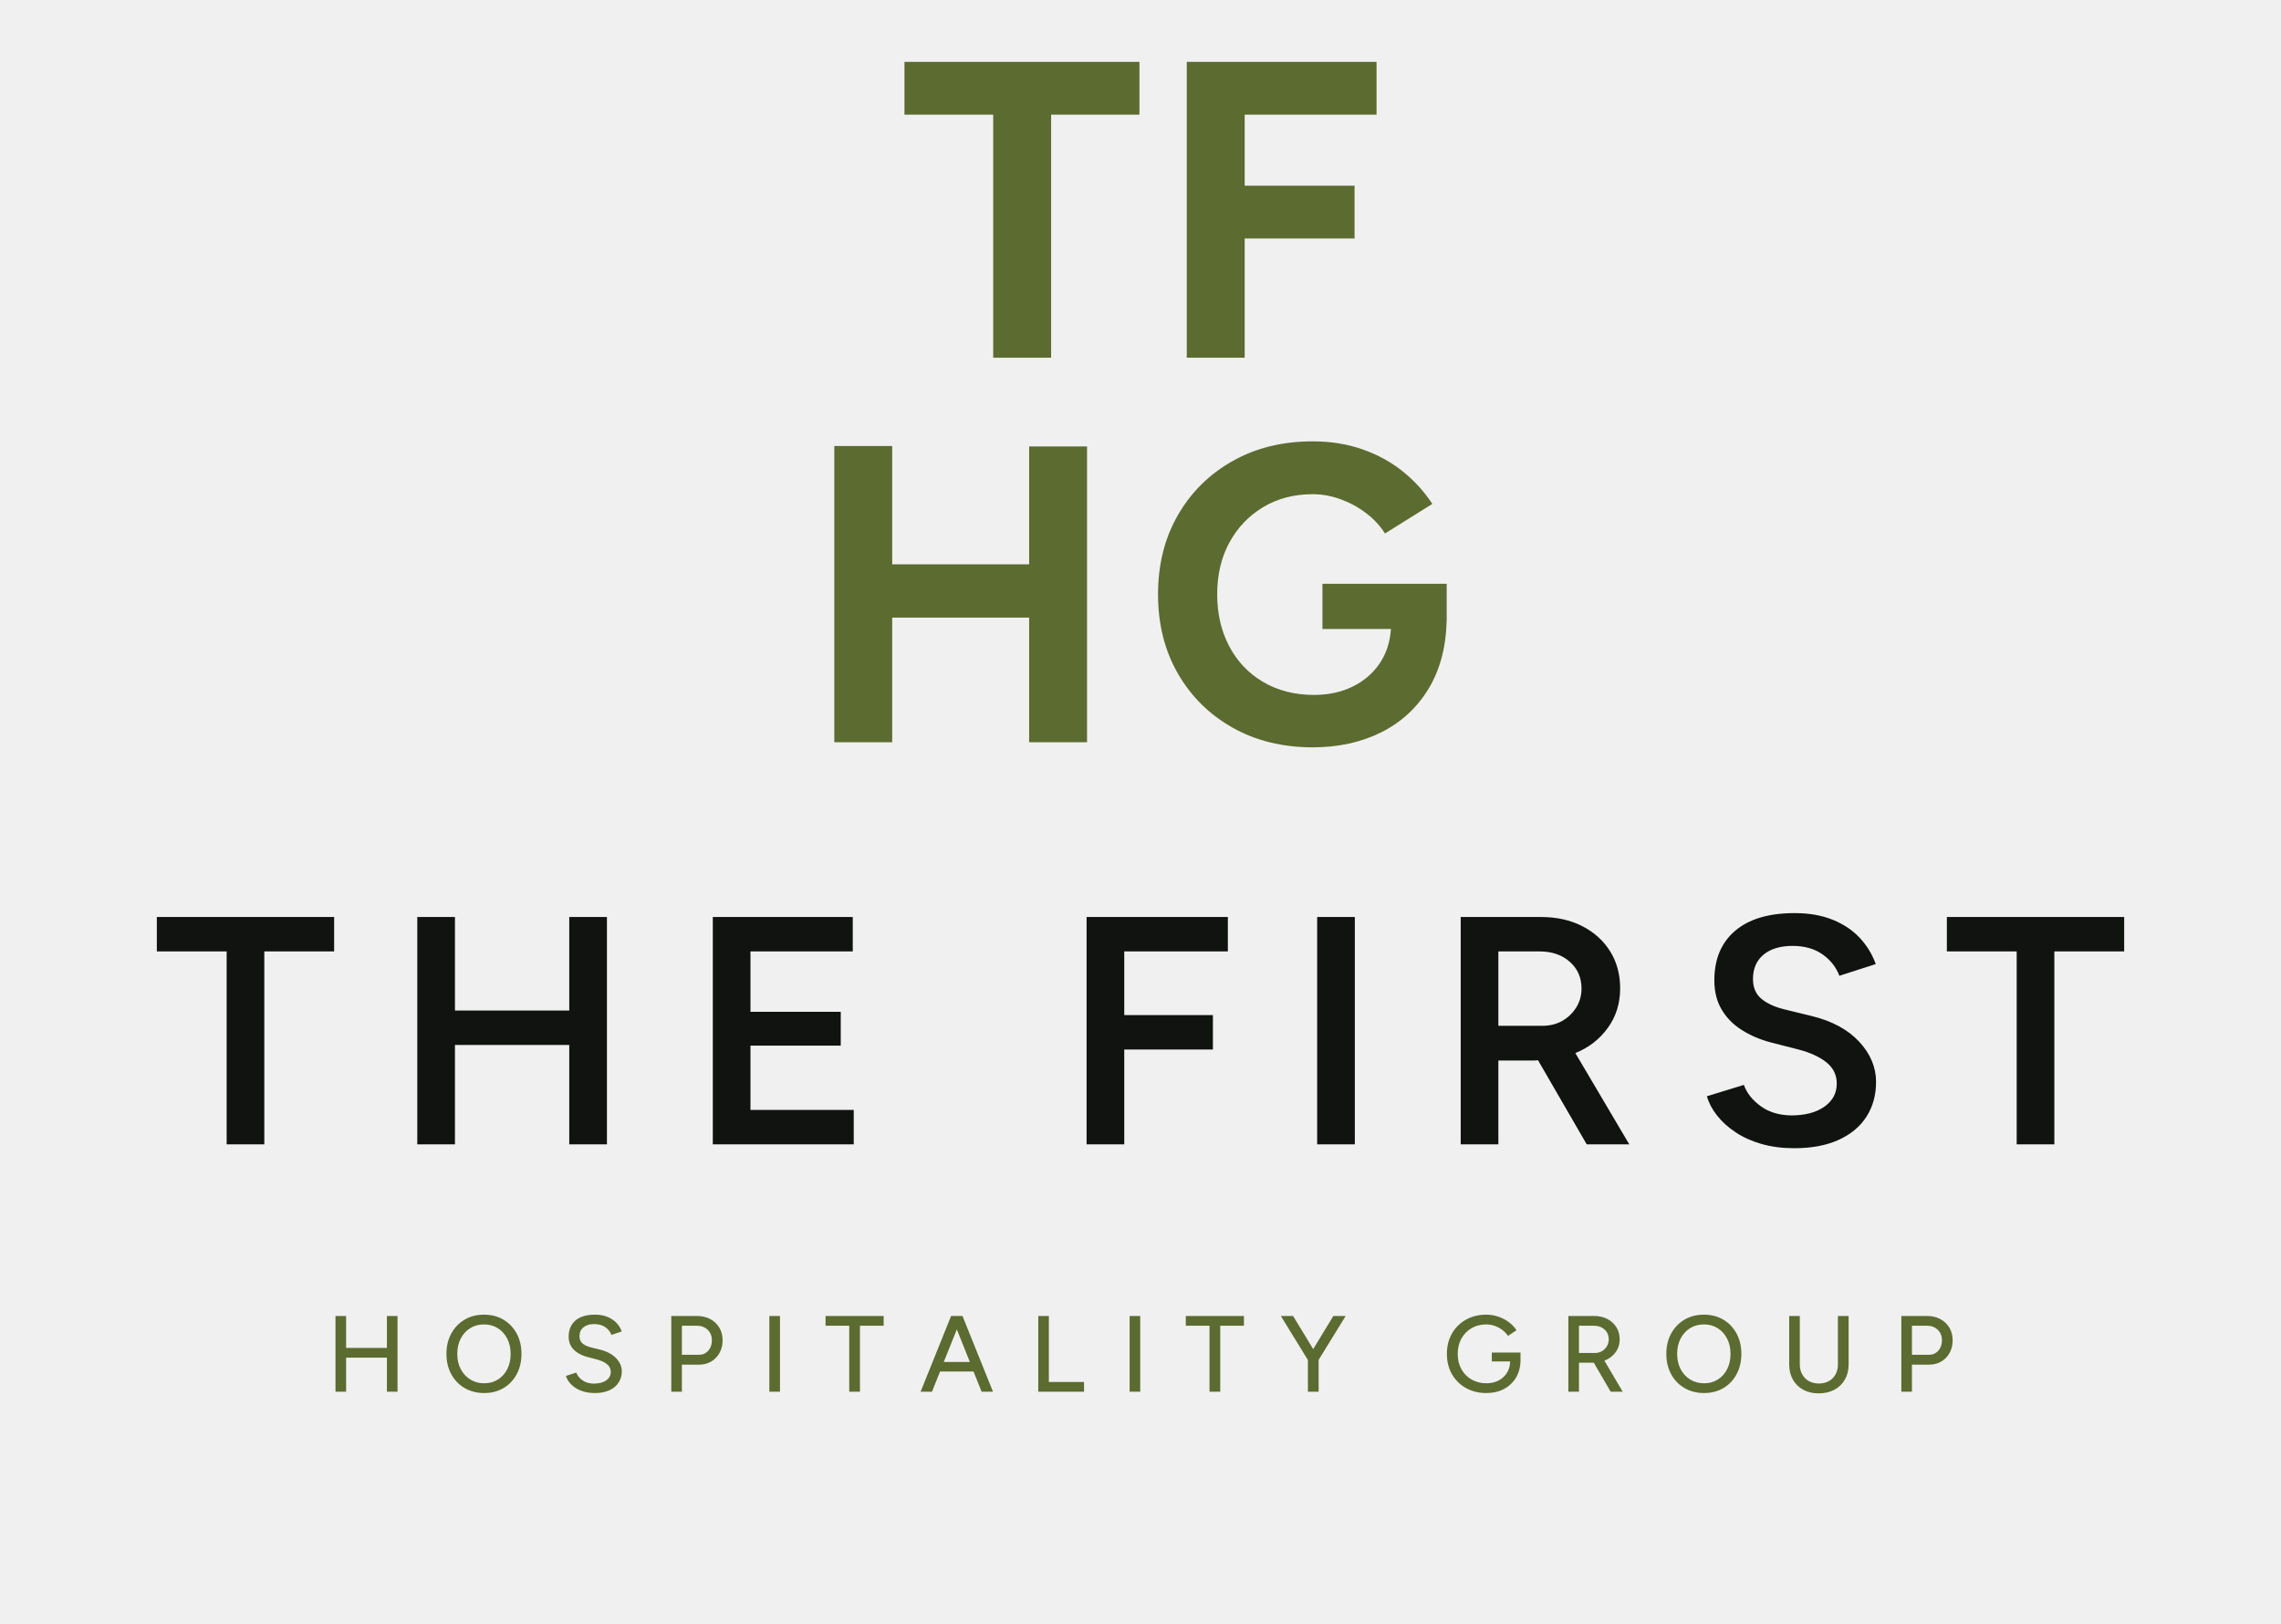
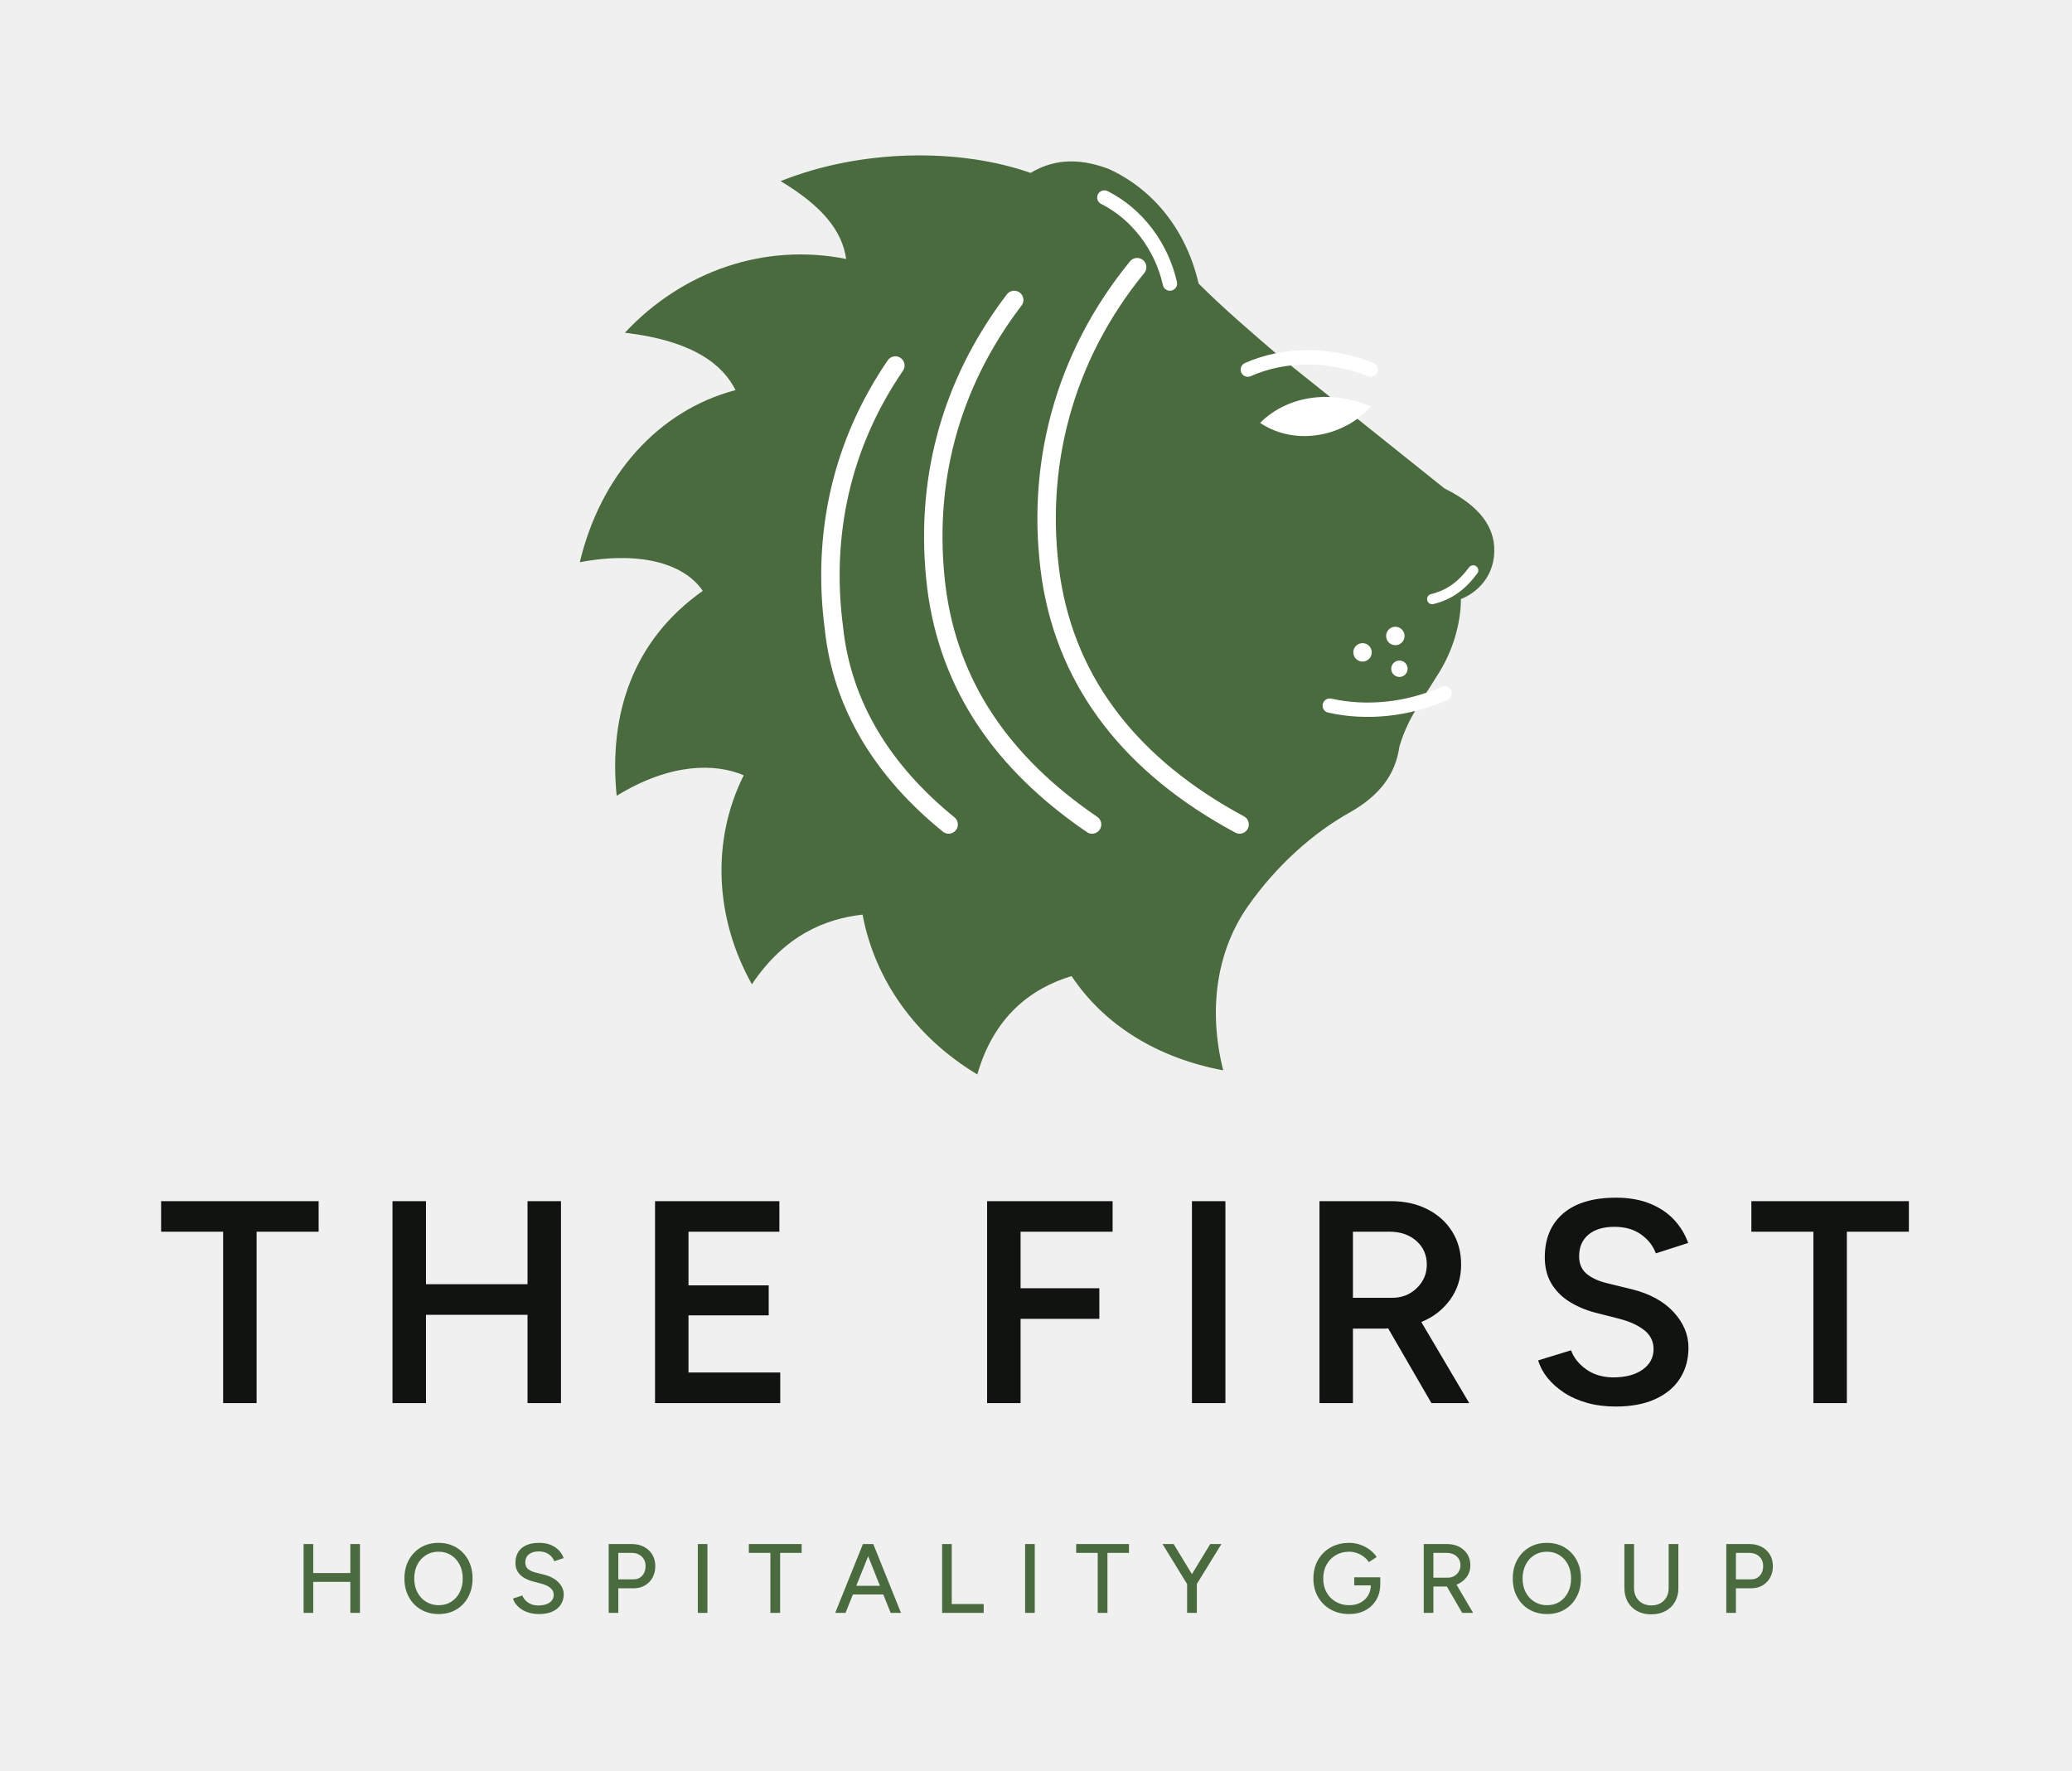
- <svg xmlns="http://www.w3.org/2000/svg" viewBox="0 0 295 210" width="295" height="210" role="img" aria-label="The First Hospitality Group">
-   <path d="M128.452 46.261V14.832H116.973V8.0H147.363V14.832H135.94V46.261Z M153.485 46.261V8.0H178.027V14.832H160.973V24.015H175.184V30.847H160.973V46.261Z M107.9 96V57.684H115.388V72.989H133.098V57.739H140.586V96H133.098V79.876H115.388V96Z M169.773 96.656Q163.925 96.656 159.416 94.114Q154.906 91.573 152.337 87.118Q149.768 82.663 149.768 76.87Q149.768 71.076 152.337 66.621Q154.906 62.166 159.416 59.625Q163.925 57.083 169.773 57.083Q173.271 57.083 176.223 58.122Q179.175 59.16 181.443 60.991Q183.711 62.822 185.242 65.173L179.12 68.999Q178.191 67.523 176.688 66.375Q175.184 65.227 173.381 64.571Q171.577 63.916 169.773 63.916Q166.166 63.916 163.378 65.583Q160.591 67.25 159.006 70.147Q157.42 73.043 157.42 76.87Q157.42 80.641 158.978 83.593Q160.536 86.544 163.378 88.211Q166.22 89.878 169.937 89.878Q172.725 89.878 174.911 88.812Q177.098 87.747 178.409 85.834Q179.721 83.92 179.885 81.352H171.03V75.503H187.1V80.149Q186.991 85.396 184.75 89.086Q182.509 92.775 178.628 94.716Q174.747 96.656 169.773 96.656Z" fill="#5C6B2F" />
-   <path d="M29.312 148.0V123.052H20.282V118.6H43.214V123.052H34.184V148.0ZM53.966 148.0V118.6H58.838V130.696H73.622V118.6H78.494V148.0H73.622V135.148H58.838V148.0ZM92.186 148.0V118.6H110.288V123.052H97.058V130.864H108.734V135.232H97.058V143.548H110.414V148.0ZM140.528 148.0V118.6H158.798V123.052H145.4V131.284H156.866V135.736H145.4V148.0ZM170.348 148.0V118.6H175.22V148.0ZM188.912 148.0V118.6H199.286Q202.31 118.6 204.62 119.776Q206.93 120.952 208.232 123.031Q209.534 125.11 209.534 127.84Q209.534 130.738 207.938 132.943Q206.342 135.148 203.738 136.198L210.71 148.0H205.208L198.908 137.122Q198.656 137.164 198.383 137.164Q198.11 137.164 197.816 137.164H193.784V148.0ZM193.784 132.67H199.496Q200.924 132.67 202.037 132.04Q203.15 131.41 203.843 130.318Q204.536 129.226 204.536 127.84Q204.536 125.74 203.024 124.396Q201.512 123.052 199.118 123.052H193.784ZM232.046 148.504Q229.736 148.504 227.825 147.958Q225.914 147.412 224.465 146.446Q223.016 145.48 222.071 144.283Q221.126 143.086 220.748 141.784L225.536 140.314Q226.082 141.868 227.678 143.044Q229.274 144.22 231.626 144.262Q234.356 144.262 235.952 143.128Q237.548 141.994 237.548 140.146Q237.548 138.466 236.204 137.395Q234.86 136.324 232.592 135.736L228.98 134.812Q226.922 134.266 225.263 133.216Q223.604 132.166 222.659 130.57Q221.714 128.974 221.714 126.79Q221.714 122.674 224.402 120.385Q227.09 118.096 232.088 118.096Q234.902 118.096 237.023 118.957Q239.144 119.818 240.53 121.309Q241.916 122.8 242.588 124.69L237.884 126.202Q237.254 124.522 235.7 123.43Q234.146 122.338 231.836 122.338Q229.442 122.338 228.077 123.472Q226.712 124.606 226.712 126.622Q226.712 128.26 227.783 129.163Q228.854 130.066 230.702 130.528L234.314 131.41Q238.262 132.376 240.446 134.728Q242.63 137.08 242.63 139.936Q242.63 142.456 241.412 144.388Q240.194 146.32 237.821 147.412Q235.448 148.504 232.046 148.504ZM260.816 148.0V123.052H251.786V118.6H274.718V123.052H265.688V148.0Z" fill="#111311" />
-   <path d="M43.389 180.0V170.2H44.761V174.33H50.039V170.2H51.411V180.0H50.039V175.59H44.761V180.0ZM62.625 180.168Q61.197 180.168 60.091 179.524Q58.985 178.88 58.362 177.732Q57.739 176.584 57.739 175.1Q57.739 173.616 58.362 172.475Q58.985 171.334 60.077 170.683Q61.169 170.032 62.597 170.032Q64.025 170.032 65.117 170.683Q66.209 171.334 66.825 172.475Q67.441 173.616 67.441 175.1Q67.441 176.584 66.825 177.732Q66.209 178.88 65.124 179.524Q64.039 180.168 62.625 180.168ZM62.625 178.908Q63.633 178.908 64.403 178.418Q65.173 177.928 65.607 177.074Q66.041 176.22 66.041 175.1Q66.041 173.994 65.6 173.133Q65.159 172.272 64.382 171.782Q63.605 171.292 62.597 171.292Q61.589 171.292 60.805 171.782Q60.021 172.272 59.58 173.133Q59.139 173.994 59.139 175.1Q59.139 176.22 59.587 177.074Q60.035 177.928 60.826 178.418Q61.617 178.908 62.625 178.908ZM76.933 180.168Q76.149 180.168 75.512 179.986Q74.875 179.804 74.406 179.489Q73.937 179.174 73.629 178.782Q73.321 178.39 73.195 177.956L74.525 177.522Q74.735 178.096 75.323 178.516Q75.911 178.936 76.765 178.95Q77.801 178.95 78.396 178.537Q78.991 178.124 78.991 177.438Q78.991 176.808 78.473 176.409Q77.955 176.01 77.101 175.8L75.967 175.506Q75.295 175.324 74.742 174.988Q74.189 174.652 73.867 174.134Q73.545 173.616 73.545 172.888Q73.545 171.544 74.42 170.788Q75.295 170.032 76.947 170.032Q77.899 170.032 78.599 170.333Q79.299 170.634 79.754 171.124Q80.209 171.614 80.405 172.202L79.075 172.65Q78.837 172.02 78.263 171.635Q77.689 171.25 76.849 171.25Q75.967 171.25 75.456 171.67Q74.945 172.09 74.945 172.818Q74.945 173.434 75.344 173.763Q75.743 174.092 76.415 174.26L77.549 174.54Q78.921 174.876 79.67 175.653Q80.419 176.43 80.419 177.354Q80.419 178.152 80.02 178.789Q79.621 179.426 78.844 179.797Q78.067 180.168 76.933 180.168ZM86.817 180.0V170.2H90.121Q91.101 170.2 91.85 170.599Q92.599 170.998 93.026 171.705Q93.453 172.412 93.453 173.35Q93.453 174.26 93.061 174.974Q92.669 175.688 91.976 176.094Q91.283 176.5 90.387 176.5H88.189V180.0ZM88.189 175.226H90.373Q91.115 175.226 91.591 174.701Q92.067 174.176 92.067 173.35Q92.067 172.496 91.514 171.978Q90.961 171.46 90.107 171.46H88.189ZM99.501 180.0V170.2H100.873V180.0ZM109.833 180.0V171.46H106.767V170.2H114.285V171.46H111.219V180.0ZM119.059 180.0 123.007 170.2H124.477L128.425 180.0H126.955L125.905 177.382H121.579L120.529 180.0ZM122.055 176.15H125.429L123.749 171.936ZM134.277 180.0V170.2H135.649V178.74H140.199V180.0ZM146.093 180.0V170.2H147.465V180.0ZM156.425 180.0V171.46H153.359V170.2H160.877V171.46H157.811V180.0ZM169.151 180.0V175.898L165.651 170.2H167.233L169.837 174.484L172.441 170.2H174.037L170.537 175.884V180.0ZM192.223 180.168Q190.739 180.168 189.584 179.517Q188.429 178.866 187.778 177.725Q187.127 176.584 187.127 175.114Q187.127 173.616 187.778 172.475Q188.429 171.334 189.584 170.683Q190.739 170.032 192.223 170.032Q193.035 170.032 193.784 170.291Q194.533 170.55 195.142 171.005Q195.751 171.46 196.129 172.048L195.023 172.776Q194.743 172.342 194.295 172.006Q193.847 171.67 193.308 171.481Q192.769 171.292 192.223 171.292Q191.145 171.292 190.312 171.782Q189.479 172.272 189.003 173.126Q188.527 173.98 188.527 175.114Q188.527 176.22 188.996 177.074Q189.465 177.928 190.312 178.418Q191.159 178.908 192.251 178.908Q193.119 178.908 193.805 178.551Q194.491 178.194 194.89 177.557Q195.289 176.92 195.303 176.08H192.937V174.932H196.647V175.94Q196.633 177.214 196.066 178.166Q195.499 179.118 194.505 179.643Q193.511 180.168 192.223 180.168ZM202.835 180.0V170.2H206.139Q207.119 170.2 207.868 170.585Q208.617 170.97 209.044 171.649Q209.471 172.328 209.471 173.224Q209.471 174.19 208.925 174.918Q208.379 175.646 207.497 175.982L209.863 180.0H208.309L206.125 176.248Q206.041 176.248 205.943 176.248Q205.845 176.248 205.747 176.248H204.207V180.0ZM204.207 174.988H206.265Q206.769 174.988 207.168 174.757Q207.567 174.526 207.812 174.127Q208.057 173.728 208.057 173.224Q208.057 172.44 207.511 171.95Q206.965 171.46 206.097 171.46H204.207ZM220.391 180.168Q218.963 180.168 217.857 179.524Q216.751 178.88 216.128 177.732Q215.505 176.584 215.505 175.1Q215.505 173.616 216.128 172.475Q216.751 171.334 217.843 170.683Q218.935 170.032 220.363 170.032Q221.791 170.032 222.883 170.683Q223.975 171.334 224.591 172.475Q225.207 173.616 225.207 175.1Q225.207 176.584 224.591 177.732Q223.975 178.88 222.89 179.524Q221.805 180.168 220.391 180.168ZM220.391 178.908Q221.399 178.908 222.169 178.418Q222.939 177.928 223.373 177.074Q223.807 176.22 223.807 175.1Q223.807 173.994 223.366 173.133Q222.925 172.272 222.148 171.782Q221.371 171.292 220.363 171.292Q219.355 171.292 218.571 171.782Q217.787 172.272 217.346 173.133Q216.905 173.994 216.905 175.1Q216.905 176.22 217.353 177.074Q217.801 177.928 218.592 178.418Q219.383 178.908 220.391 178.908ZM235.203 180.21Q234.069 180.21 233.208 179.741Q232.347 179.272 231.871 178.425Q231.395 177.578 231.395 176.472V170.2H232.767V176.472Q232.767 177.2 233.082 177.76Q233.397 178.32 233.95 178.628Q234.503 178.936 235.231 178.936Q235.959 178.936 236.519 178.628Q237.079 178.32 237.387 177.76Q237.695 177.2 237.695 176.472V170.2H239.081V176.472Q239.081 177.578 238.598 178.425Q238.115 179.272 237.24 179.741Q236.365 180.21 235.203 180.21ZM245.899 180.0V170.2H249.203Q250.183 170.2 250.932 170.599Q251.681 170.998 252.108 171.705Q252.535 172.412 252.535 173.35Q252.535 174.26 252.143 174.974Q251.751 175.688 251.058 176.094Q250.365 176.5 249.469 176.5H247.271V180.0ZM247.271 175.226H249.455Q250.197 175.226 250.673 174.701Q251.149 174.176 251.149 173.35Q251.149 172.496 250.596 171.978Q250.043 171.46 249.189 171.46H247.271Z" fill="#5C6B2F" />
+ <svg xmlns="http://www.w3.org/2000/svg" viewBox="0 0 316 270" width="316" height="270" role="img" aria-label="The First Hospitality Group">
+   <g transform="translate(77.8 12.0) scale(0.3125)">
+     <path d="M336 100 C330 74 314 54 292 44 C276 38 264 40 254 46 C220 34 172 34 132 50 C152 62 162 74 164 88 C124 80 84 94 56 124 C90 128 104 140 110 152 C72 162 44 194 34 236 C66 230 86 238 94 250 C60 274 48 310 52 350 C78 334 100 334 114 340 C98 372 100 410 118 442 C134 418 154 410 172 408 C178 440 198 468 228 486 C236 458 254 444 274 438 C290 462 316 478 348 484 C340 452 346 424 360 404 C374 384 392 368 410 358 C424 350 432 340 434 326 C438 312 446 302 452 292 C460 280 464 266 464 254 C474 250 482 240 480 226 C478 214 468 206 456 200 L376 136 C362 124 348 112 336 100 Z" fill="#4A6B3E" />
+     <path d="M306 92 C270 136 256 190 264 244 C272 296 304 336 356 364 M246 108 C214 150 202 198 208 248 C214 296 240 334 284 364 M188 140 C162 178 152 222 158 268 C162 306 182 338 214 364" stroke="#FFFFFF" stroke-width="9" stroke-linecap="round" fill="none" />
+     <path d="M366 168 C380 154 402 152 420 160 C408 174 384 180 366 168 Z" fill="#FFFFFF" />
+     <path d="M360 142 C378 134 400 134 420 142" stroke="#FFFFFF" stroke-width="7" stroke-linecap="round" fill="none" />
+     <path d="M290 58 C306 66 318 82 322 100" stroke="#FFFFFF" stroke-width="7" stroke-linecap="round" fill="none" />
+     <path d="M456 300 C438 308 418 310 400 306" stroke="#FFFFFF" stroke-width="7" stroke-linecap="round" fill="none" />
+     <path d="M470 240 C464 248 458 252 450 254" stroke="#FFFFFF" stroke-width="5" stroke-linecap="round" fill="none" />
+     <g fill="#FFFFFF">
+       <circle cx="432" cy="272" r="4.5" />
+       <circle cx="416" cy="280" r="4.5" />
+       <circle cx="434" cy="288" r="4" />
+     </g>
+   </g>
+   <path d="M34.032 214.0V187.864H24.572V183.2H48.596V187.864H39.136V214.0ZM59.86 214.0V183.2H64.964V195.872H80.452V183.2H85.556V214.0H80.452V200.536H64.964V214.0ZM99.9 214.0V183.2H118.864V187.864H105.004V196.048H117.236V200.624H105.004V209.336H118.996V214.0ZM150.544 214.0V183.2H169.684V187.864H155.648V196.488H167.66V201.152H155.648V214.0ZM181.784 214.0V183.2H186.888V214.0ZM201.232 214.0V183.2H212.1Q215.268 183.2 217.688 184.432Q220.108 185.664 221.472 187.842Q222.836 190.02 222.836 192.88Q222.836 195.916 221.164 198.226Q219.492 200.536 216.764 201.636L224.068 214.0H218.304L211.704 202.604Q211.44 202.648 211.154 202.648Q210.868 202.648 210.56 202.648H206.336V214.0ZM206.336 197.94H212.32Q213.816 197.94 214.982 197.28Q216.148 196.62 216.874 195.476Q217.6 194.332 217.6 192.88Q217.6 190.68 216.016 189.272Q214.432 187.864 211.924 187.864H206.336ZM246.42 214.528Q244 214.528 241.998 213.956Q239.996 213.384 238.478 212.372Q236.96 211.36 235.97 210.106Q234.98 208.852 234.584 207.488L239.6 205.948Q240.172 207.576 241.844 208.808Q243.516 210.04 245.98 210.084Q248.84 210.084 250.512 208.896Q252.184 207.708 252.184 205.772Q252.184 204.012 250.776 202.89Q249.368 201.768 246.992 201.152L243.208 200.184Q241.052 199.612 239.314 198.512Q237.576 197.412 236.586 195.74Q235.596 194.068 235.596 191.78Q235.596 187.468 238.412 185.07Q241.228 182.672 246.464 182.672Q249.412 182.672 251.634 183.574Q253.856 184.476 255.308 186.038Q256.76 187.6 257.464 189.58L252.536 191.164Q251.876 189.404 250.248 188.26Q248.62 187.116 246.2 187.116Q243.692 187.116 242.262 188.304Q240.832 189.492 240.832 191.604Q240.832 193.32 241.954 194.266Q243.076 195.212 245.012 195.696L248.796 196.62Q252.932 197.632 255.22 200.096Q257.508 202.56 257.508 205.552Q257.508 208.192 256.232 210.216Q254.956 212.24 252.47 213.384Q249.984 214.528 246.42 214.528ZM276.56 214.0V187.864H267.1V183.2H291.124V187.864H281.664V214.0Z" fill="#111311" />
+   <path d="M46.301 246.0V235.5H47.771V239.925H53.426V235.5H54.896V246.0H53.426V241.275H47.771V246.0ZM66.91 246.18Q65.38 246.18 64.195 245.49Q63.011 244.8 62.343 243.57Q61.676 242.34 61.676 240.75Q61.676 239.16 62.343 237.938Q63.011 236.715 64.181 236.017Q65.351 235.32 66.88 235.32Q68.41 235.32 69.581 236.017Q70.751 236.715 71.411 237.938Q72.071 239.16 72.071 240.75Q72.071 242.34 71.411 243.57Q70.751 244.8 69.588 245.49Q68.425 246.18 66.91 246.18ZM66.91 244.83Q67.99 244.83 68.816 244.305Q69.641 243.78 70.106 242.865Q70.571 241.95 70.571 240.75Q70.571 239.565 70.098 238.642Q69.626 237.72 68.793 237.195Q67.96 236.67 66.88 236.67Q65.8 236.67 64.96 237.195Q64.121 237.72 63.648 238.642Q63.176 239.565 63.176 240.75Q63.176 241.95 63.656 242.865Q64.136 243.78 64.983 244.305Q65.831 244.83 66.91 244.83ZM82.24 246.18Q81.401 246.18 80.718 245.985Q80.035 245.79 79.533 245.452Q79.031 245.115 78.701 244.695Q78.371 244.275 78.236 243.81L79.66 243.345Q79.886 243.96 80.516 244.41Q81.145 244.86 82.061 244.875Q83.171 244.875 83.808 244.433Q84.446 243.99 84.446 243.255Q84.446 242.58 83.891 242.153Q83.335 241.725 82.421 241.5L81.206 241.185Q80.486 240.99 79.893 240.63Q79.3 240.27 78.956 239.715Q78.611 239.16 78.611 238.38Q78.611 236.94 79.548 236.13Q80.486 235.32 82.255 235.32Q83.276 235.32 84.026 235.642Q84.776 235.965 85.263 236.49Q85.751 237.015 85.96 237.645L84.535 238.125Q84.281 237.45 83.666 237.037Q83.05 236.625 82.151 236.625Q81.206 236.625 80.658 237.075Q80.111 237.525 80.111 238.305Q80.111 238.965 80.538 239.317Q80.966 239.67 81.686 239.85L82.901 240.15Q84.371 240.51 85.173 241.343Q85.975 242.175 85.975 243.165Q85.975 244.02 85.548 244.702Q85.121 245.385 84.288 245.782Q83.456 246.18 82.24 246.18ZM92.831 246.0V235.5H96.371Q97.421 235.5 98.223 235.928Q99.026 236.355 99.483 237.113Q99.941 237.87 99.941 238.875Q99.941 239.85 99.521 240.615Q99.101 241.38 98.358 241.815Q97.616 242.25 96.656 242.25H94.3V246.0ZM94.3 240.885H96.641Q97.436 240.885 97.946 240.322Q98.456 239.76 98.456 238.875Q98.456 237.96 97.863 237.405Q97.271 236.85 96.356 236.85H94.3ZM106.421 246.0V235.5H107.891V246.0ZM117.491 246.0V236.85H114.206V235.5H122.261V236.85H118.976V246.0ZM127.376 246.0 131.606 235.5H133.181L137.411 246.0H135.836L134.711 243.195H130.076L128.951 246.0ZM130.586 241.875H134.201L132.401 237.36ZM143.681 246.0V235.5H145.151V244.65H150.026V246.0ZM156.341 246.0V235.5H157.811V246.0ZM167.411 246.0V236.85H164.126V235.5H172.18V236.85H168.895V246.0ZM181.046 246.0V241.605L177.296 235.5H178.991L181.781 240.09L184.571 235.5H186.281L182.531 241.59V246.0ZM205.766 246.18Q204.175 246.18 202.938 245.483Q201.701 244.785 201.003 243.562Q200.306 242.34 200.306 240.765Q200.306 239.16 201.003 237.938Q201.701 236.715 202.938 236.017Q204.175 235.32 205.766 235.32Q206.636 235.32 207.438 235.597Q208.241 235.875 208.893 236.363Q209.546 236.85 209.951 237.48L208.766 238.26Q208.466 237.795 207.986 237.435Q207.506 237.075 206.928 236.873Q206.351 236.67 205.766 236.67Q204.611 236.67 203.718 237.195Q202.826 237.72 202.316 238.635Q201.806 239.55 201.806 240.765Q201.806 241.95 202.308 242.865Q202.811 243.78 203.718 244.305Q204.626 244.83 205.796 244.83Q206.726 244.83 207.461 244.447Q208.196 244.065 208.623 243.382Q209.05 242.7 209.066 241.8H206.531V240.57H210.506V241.65Q210.491 243.015 209.883 244.035Q209.276 245.055 208.211 245.618Q207.146 246.18 205.766 246.18ZM217.136 246.0V235.5H220.675Q221.726 235.5 222.528 235.912Q223.331 236.325 223.788 237.053Q224.245 237.78 224.245 238.74Q224.245 239.775 223.661 240.555Q223.076 241.335 222.131 241.695L224.666 246.0H223L220.661 241.98Q220.571 241.98 220.466 241.98Q220.361 241.98 220.256 241.98H218.606V246.0ZM218.606 240.63H220.81Q221.351 240.63 221.778 240.382Q222.206 240.135 222.468 239.707Q222.731 239.28 222.731 238.74Q222.731 237.9 222.145 237.375Q221.56 236.85 220.631 236.85H218.606ZM235.945 246.18Q234.415 246.18 233.23 245.49Q232.045 244.8 231.378 243.57Q230.71 242.34 230.71 240.75Q230.71 239.16 231.378 237.938Q232.045 236.715 233.215 236.017Q234.385 235.32 235.915 235.32Q237.445 235.32 238.615 236.017Q239.785 236.715 240.445 237.938Q241.105 239.16 241.105 240.75Q241.105 242.34 240.445 243.57Q239.785 244.8 238.623 245.49Q237.46 246.18 235.945 246.18ZM235.945 244.83Q237.025 244.83 237.851 244.305Q238.675 243.78 239.14 242.865Q239.605 241.95 239.605 240.75Q239.605 239.565 239.133 238.642Q238.66 237.72 237.828 237.195Q236.995 236.67 235.915 236.67Q234.835 236.67 233.995 237.195Q233.155 237.72 232.683 238.642Q232.21 239.565 232.21 240.75Q232.21 241.95 232.69 242.865Q233.17 243.78 234.018 244.305Q234.865 244.83 235.945 244.83ZM251.815 246.225Q250.601 246.225 249.678 245.722Q248.756 245.22 248.245 244.312Q247.736 243.405 247.736 242.22V235.5H249.206V242.22Q249.206 243.0 249.543 243.6Q249.881 244.2 250.473 244.53Q251.065 244.86 251.845 244.86Q252.625 244.86 253.226 244.53Q253.826 244.2 254.156 243.6Q254.486 243.0 254.486 242.22V235.5H255.97V242.22Q255.97 243.405 255.453 244.312Q254.935 245.22 253.998 245.722Q253.06 246.225 251.815 246.225ZM263.275 246.0V235.5H266.815Q267.865 235.5 268.668 235.928Q269.47 236.355 269.928 237.113Q270.385 237.87 270.385 238.875Q270.385 239.85 269.966 240.615Q269.546 241.38 268.803 241.815Q268.06 242.25 267.101 242.25H264.745V246.0ZM264.745 240.885H267.085Q267.88 240.885 268.39 240.322Q268.9 239.76 268.9 238.875Q268.9 237.96 268.308 237.405Q267.715 236.85 266.8 236.85H264.745Z" fill="#4A6B3E" />
</svg>
